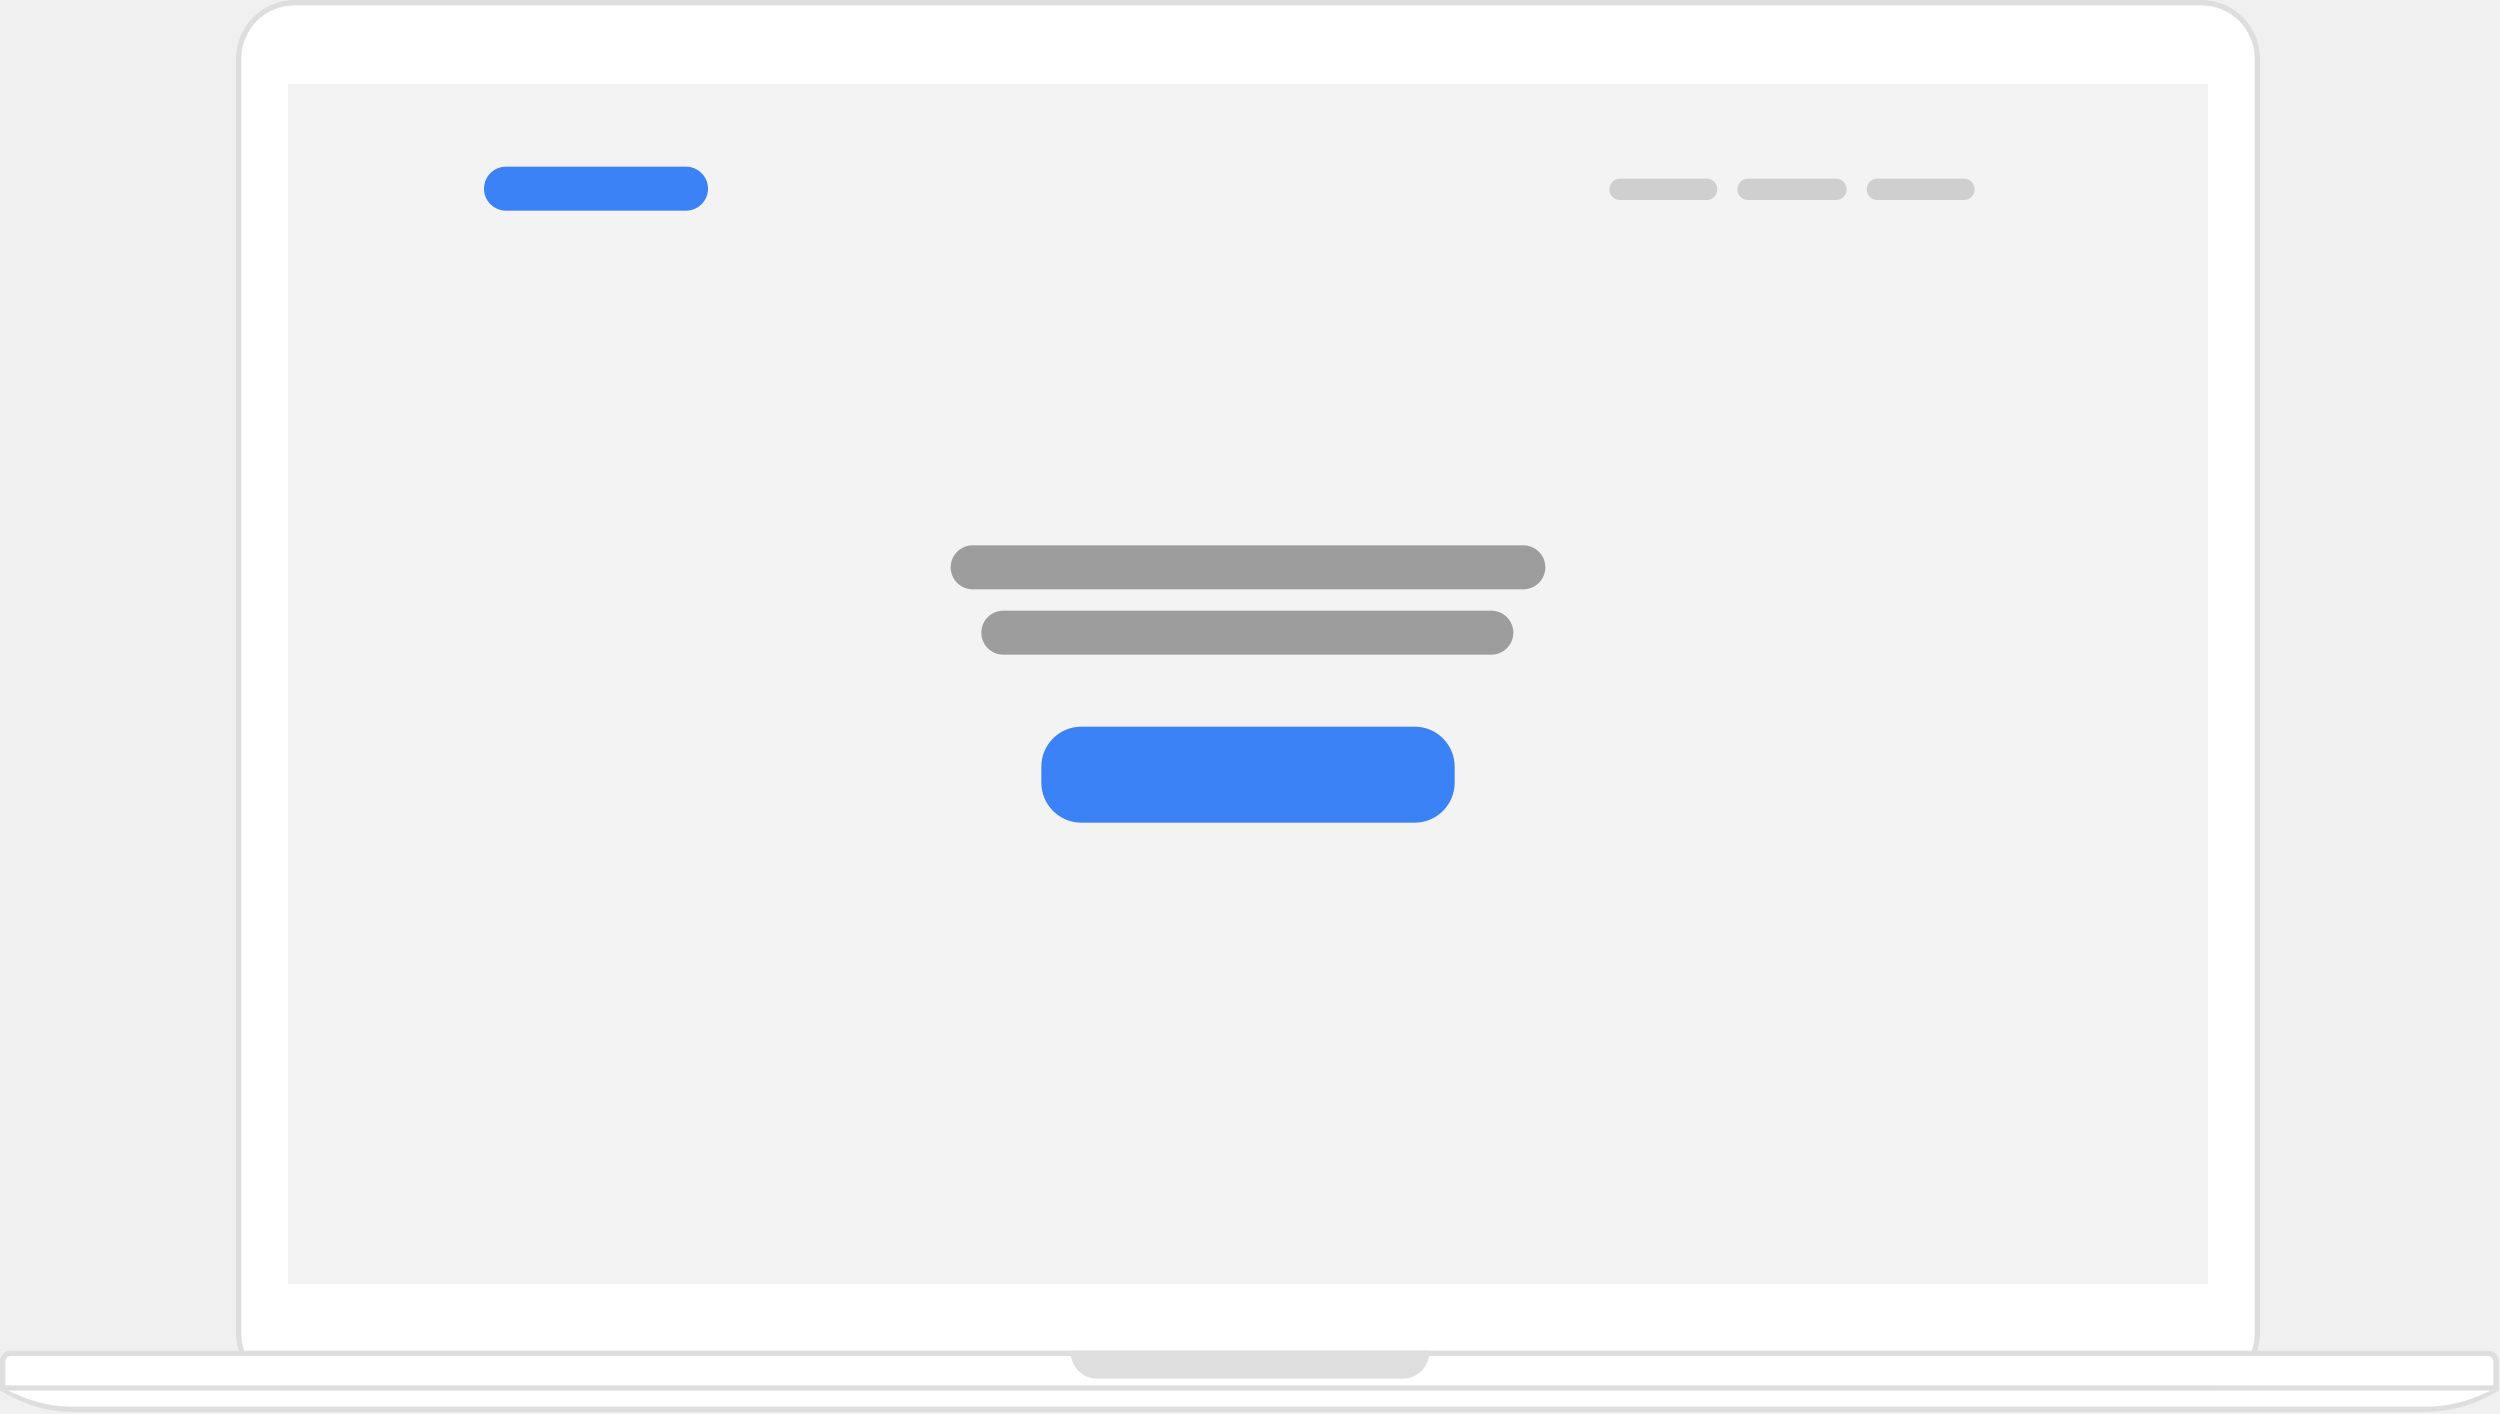
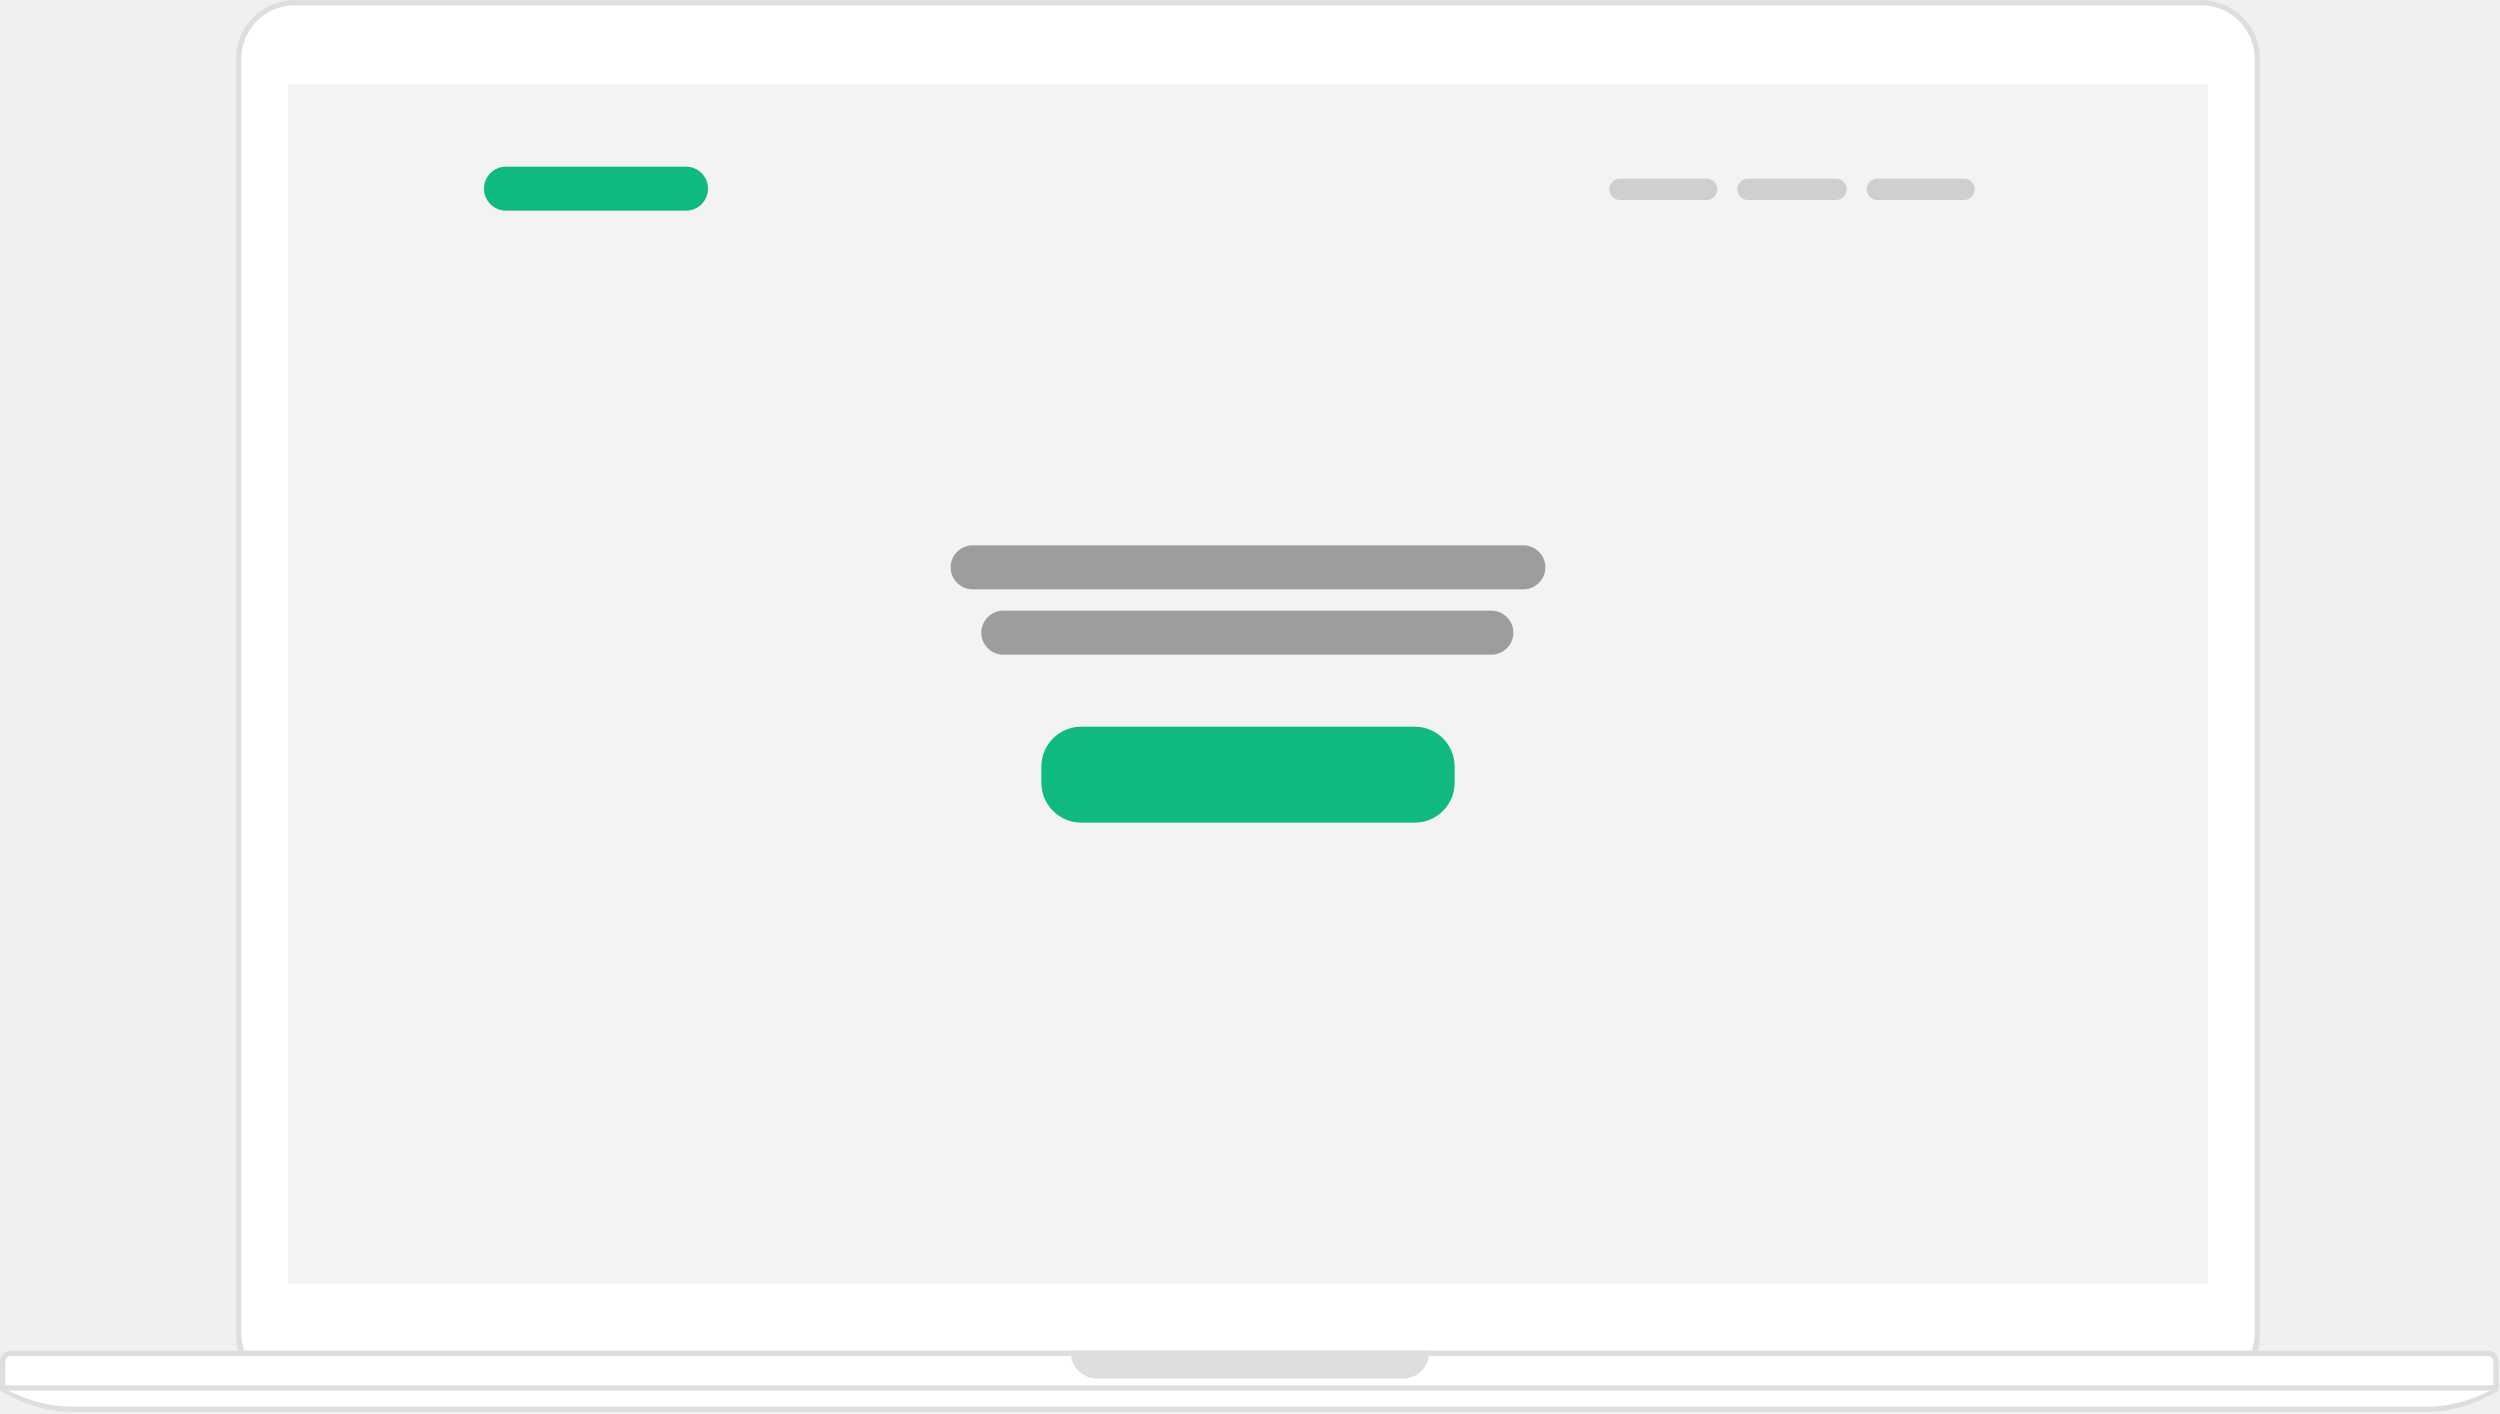
<svg xmlns="http://www.w3.org/2000/svg" width="1875" height="1060" viewBox="0 0 1875 1060" fill="none">
  <path fill-rule="evenodd" clip-rule="evenodd" d="M221.003 0H1651C1675.3 0 1695 19.7 1695 44V1000C1695 1024.3 1675.3 1044 1651 1044H221.003C196.702 1044 177.003 1024.3 177.003 1000V44C177.003 19.7 196.702 0 221.003 0Z" fill="#DEDEDE" />
  <path fill-rule="evenodd" clip-rule="evenodd" d="M221.003 4H1651C1673.09 4 1691 21.909 1691 44V1000C1691 1022.09 1673.09 1040 1651 1040H221.003C198.912 1040 181.003 1022.09 181.003 1000V44C181.003 21.909 198.912 4 221.003 4Z" fill="white" />
  <path d="M0.003 1021C0.003 1016.58 3.585 1013 8.003 1013H1866C1870.42 1013 1874 1016.58 1874 1021V1043H0.003V1021Z" fill="#DEDEDE" />
  <path fill-rule="evenodd" clip-rule="evenodd" d="M4.003 1021C4.003 1018.79 5.794 1017 8.003 1017H1866C1868.21 1017 1870 1018.79 1870 1021V1039H4.003V1021Z" fill="white" />
  <path fill-rule="evenodd" clip-rule="evenodd" d="M0.003 1043H1874L1866.06 1047.24C1851.58 1054.96 1835.42 1059 1819 1059H55.003C38.589 1059 22.427 1054.96 7.944 1047.24L0.003 1043Z" fill="#DEDEDE" />
  <path fill-rule="evenodd" clip-rule="evenodd" d="M6.003 1043H1868L1858.87 1046.92C1846.42 1052.25 1833.02 1055 1819.48 1055H54.529C40.986 1055 27.584 1052.25 15.137 1046.92L6.003 1043Z" fill="white" />
  <path d="M803.003 1013H1072V1014C1072 1025.05 1063.05 1034 1052 1034H823.003C811.957 1034 803.003 1025.05 803.003 1014V1013Z" fill="#DEDEDE" />
  <rect x="216.003" y="63.002" width="1440" height="900" fill="#F3F3F3" />
-   <rect x="363" y="125" width="168" height="33" rx="16.5" fill="#3B82F6" />
+   <rect x="363" y="125" width="168" height="33" rx="16.5" fill="#10b981" />
  <rect x="713" y="409" width="446" height="33" rx="16.5" fill="#9D9D9D" />
  <rect x="736" y="458" width="399" height="33" rx="16.5" fill="#9D9D9D" />
-   <rect x="781" y="545" width="310" height="72" rx="30" fill="#3B82F6" />
+   <rect x="781" y="545" width="310" height="72" rx="30" fill="#10b981" />
  <rect x="1207" y="134" width="81" height="16" rx="8" fill="#CFCFCF" />
  <rect x="1303" y="134" width="82" height="16" rx="8" fill="#CFCFCF" />
  <rect x="1400" y="134" width="81" height="16" rx="8" fill="#CFCFCF" />
</svg>
